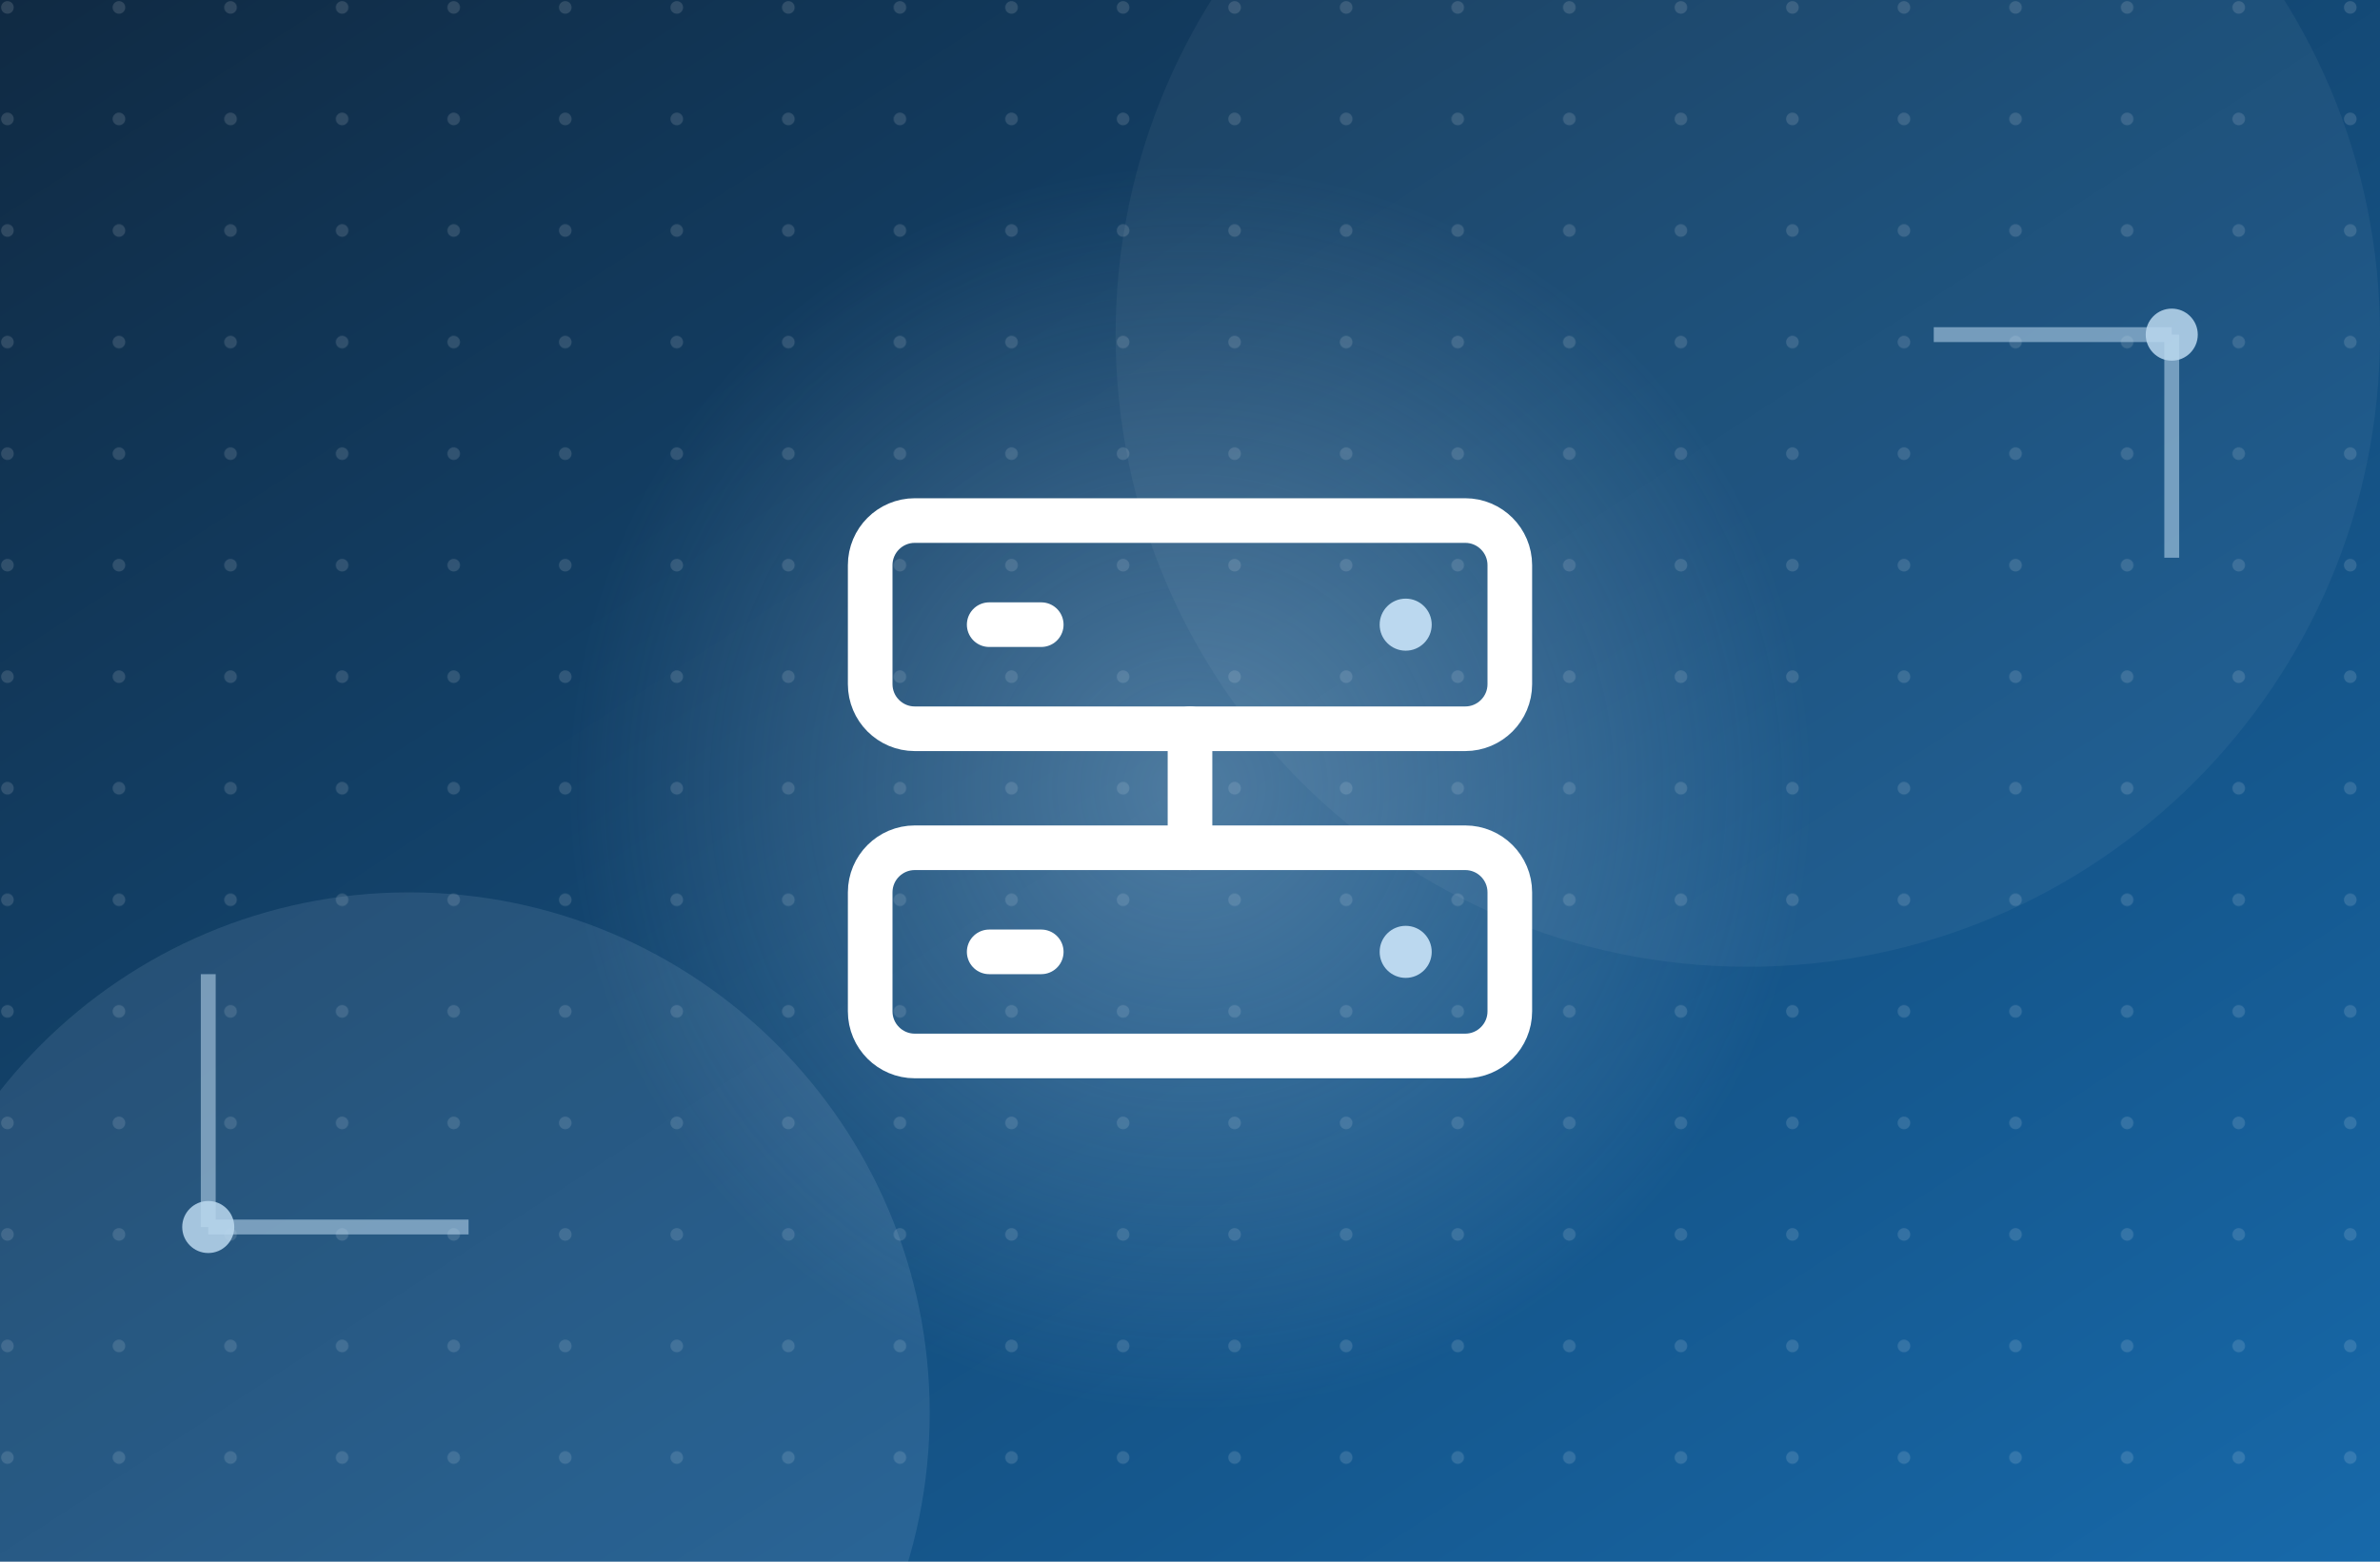
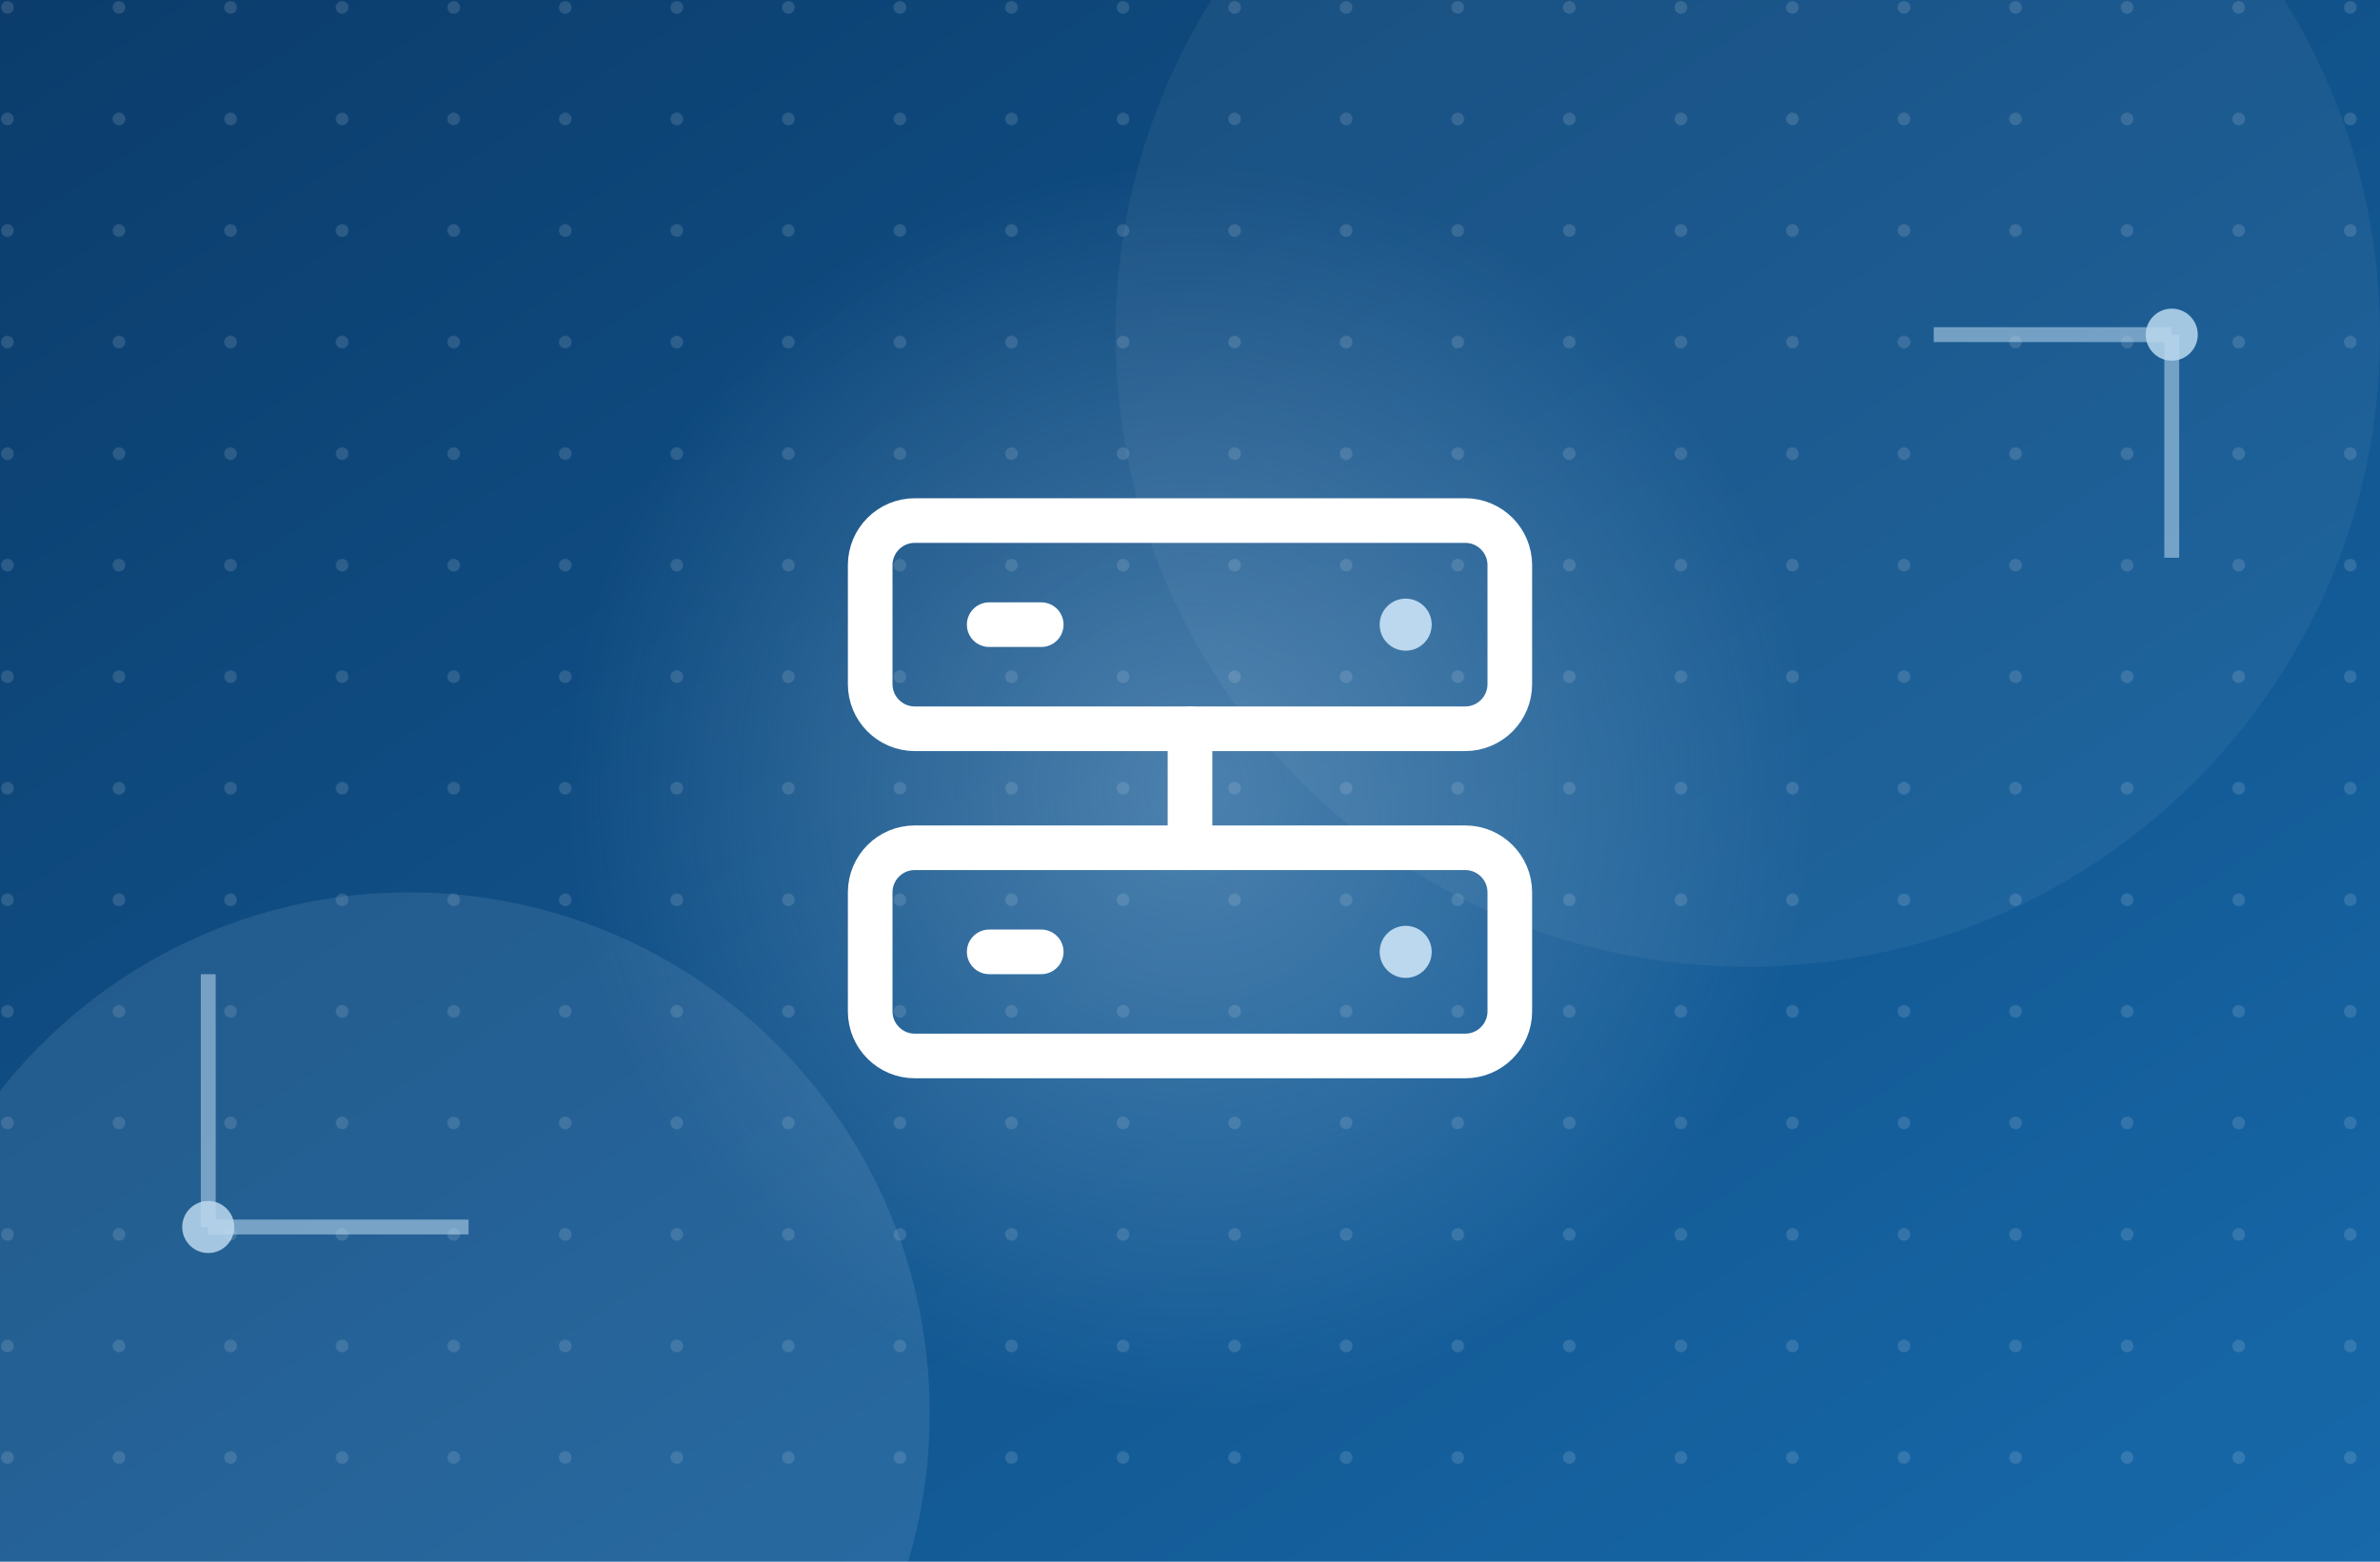
<svg xmlns="http://www.w3.org/2000/svg" viewBox="0 0 640 420" role="img" aria-label="رسم توضيحي لقسم تكنولوجيا المعلومات">
  <defs>
    <linearGradient id="bg" x1="0" y1="0" x2="1" y2="1">
-       <stop offset="0" stop-color="#102A43" />
+       <stop offset="0" stop-color="#0B3C6B" />
      <stop offset="1" stop-color="#1769AA" />
    </linearGradient>
    <pattern id="dots" width="30" height="30" patternUnits="userSpaceOnUse">
      <circle cx="2" cy="2" r="1.7" fill="#FFFFFF" opacity="0.13" />
    </pattern>
    <radialGradient id="glow" cx="0.5" cy="0.5" r="0.5">
      <stop offset="0" stop-color="#BBD8EF" stop-opacity="0.35" />
      <stop offset="1" stop-color="#BBD8EF" stop-opacity="0" />
    </radialGradient>
  </defs>
  <rect width="640" height="420" fill="url(#bg)" />
  <rect width="640" height="420" fill="url(#dots)" />
  <circle cx="470" cy="90" r="170" fill="#FFFFFF" opacity="0.05" />
  <circle cx="110" cy="380" r="140" fill="#BBD8EF" opacity="0.12" />
  <circle cx="320" cy="212" r="168" fill="url(#glow)" />
  <g transform="translate(320 212)" fill="none" stroke="#FFFFFF" stroke-width="12" stroke-linecap="round" stroke-linejoin="round">
    <rect x="-86" y="-72" width="172" height="56" rx="12" />
    <rect x="-86" y="16" width="172" height="56" rx="12" />
    <path d="M-54 -44 H-40 M-54 44 H-40" />
    <path d="M0 -16 V16" />
    <circle cx="58" cy="-44" r="7" fill="#BBD8EF" stroke="none" />
    <circle cx="58" cy="44" r="7" fill="#BBD8EF" stroke="none" />
  </g>
  <g fill="none" stroke="#BBD8EF" stroke-width="4" opacity="0.55">
    <path d="M56 330 H126 M56 330 V262" />
    <path d="M584 90 H520 M584 90 V150" />
  </g>
  <circle cx="56" cy="330" r="7" fill="#BBD8EF" opacity="0.85" />
  <circle cx="584" cy="90" r="7" fill="#BBD8EF" opacity="0.85" />
</svg>
